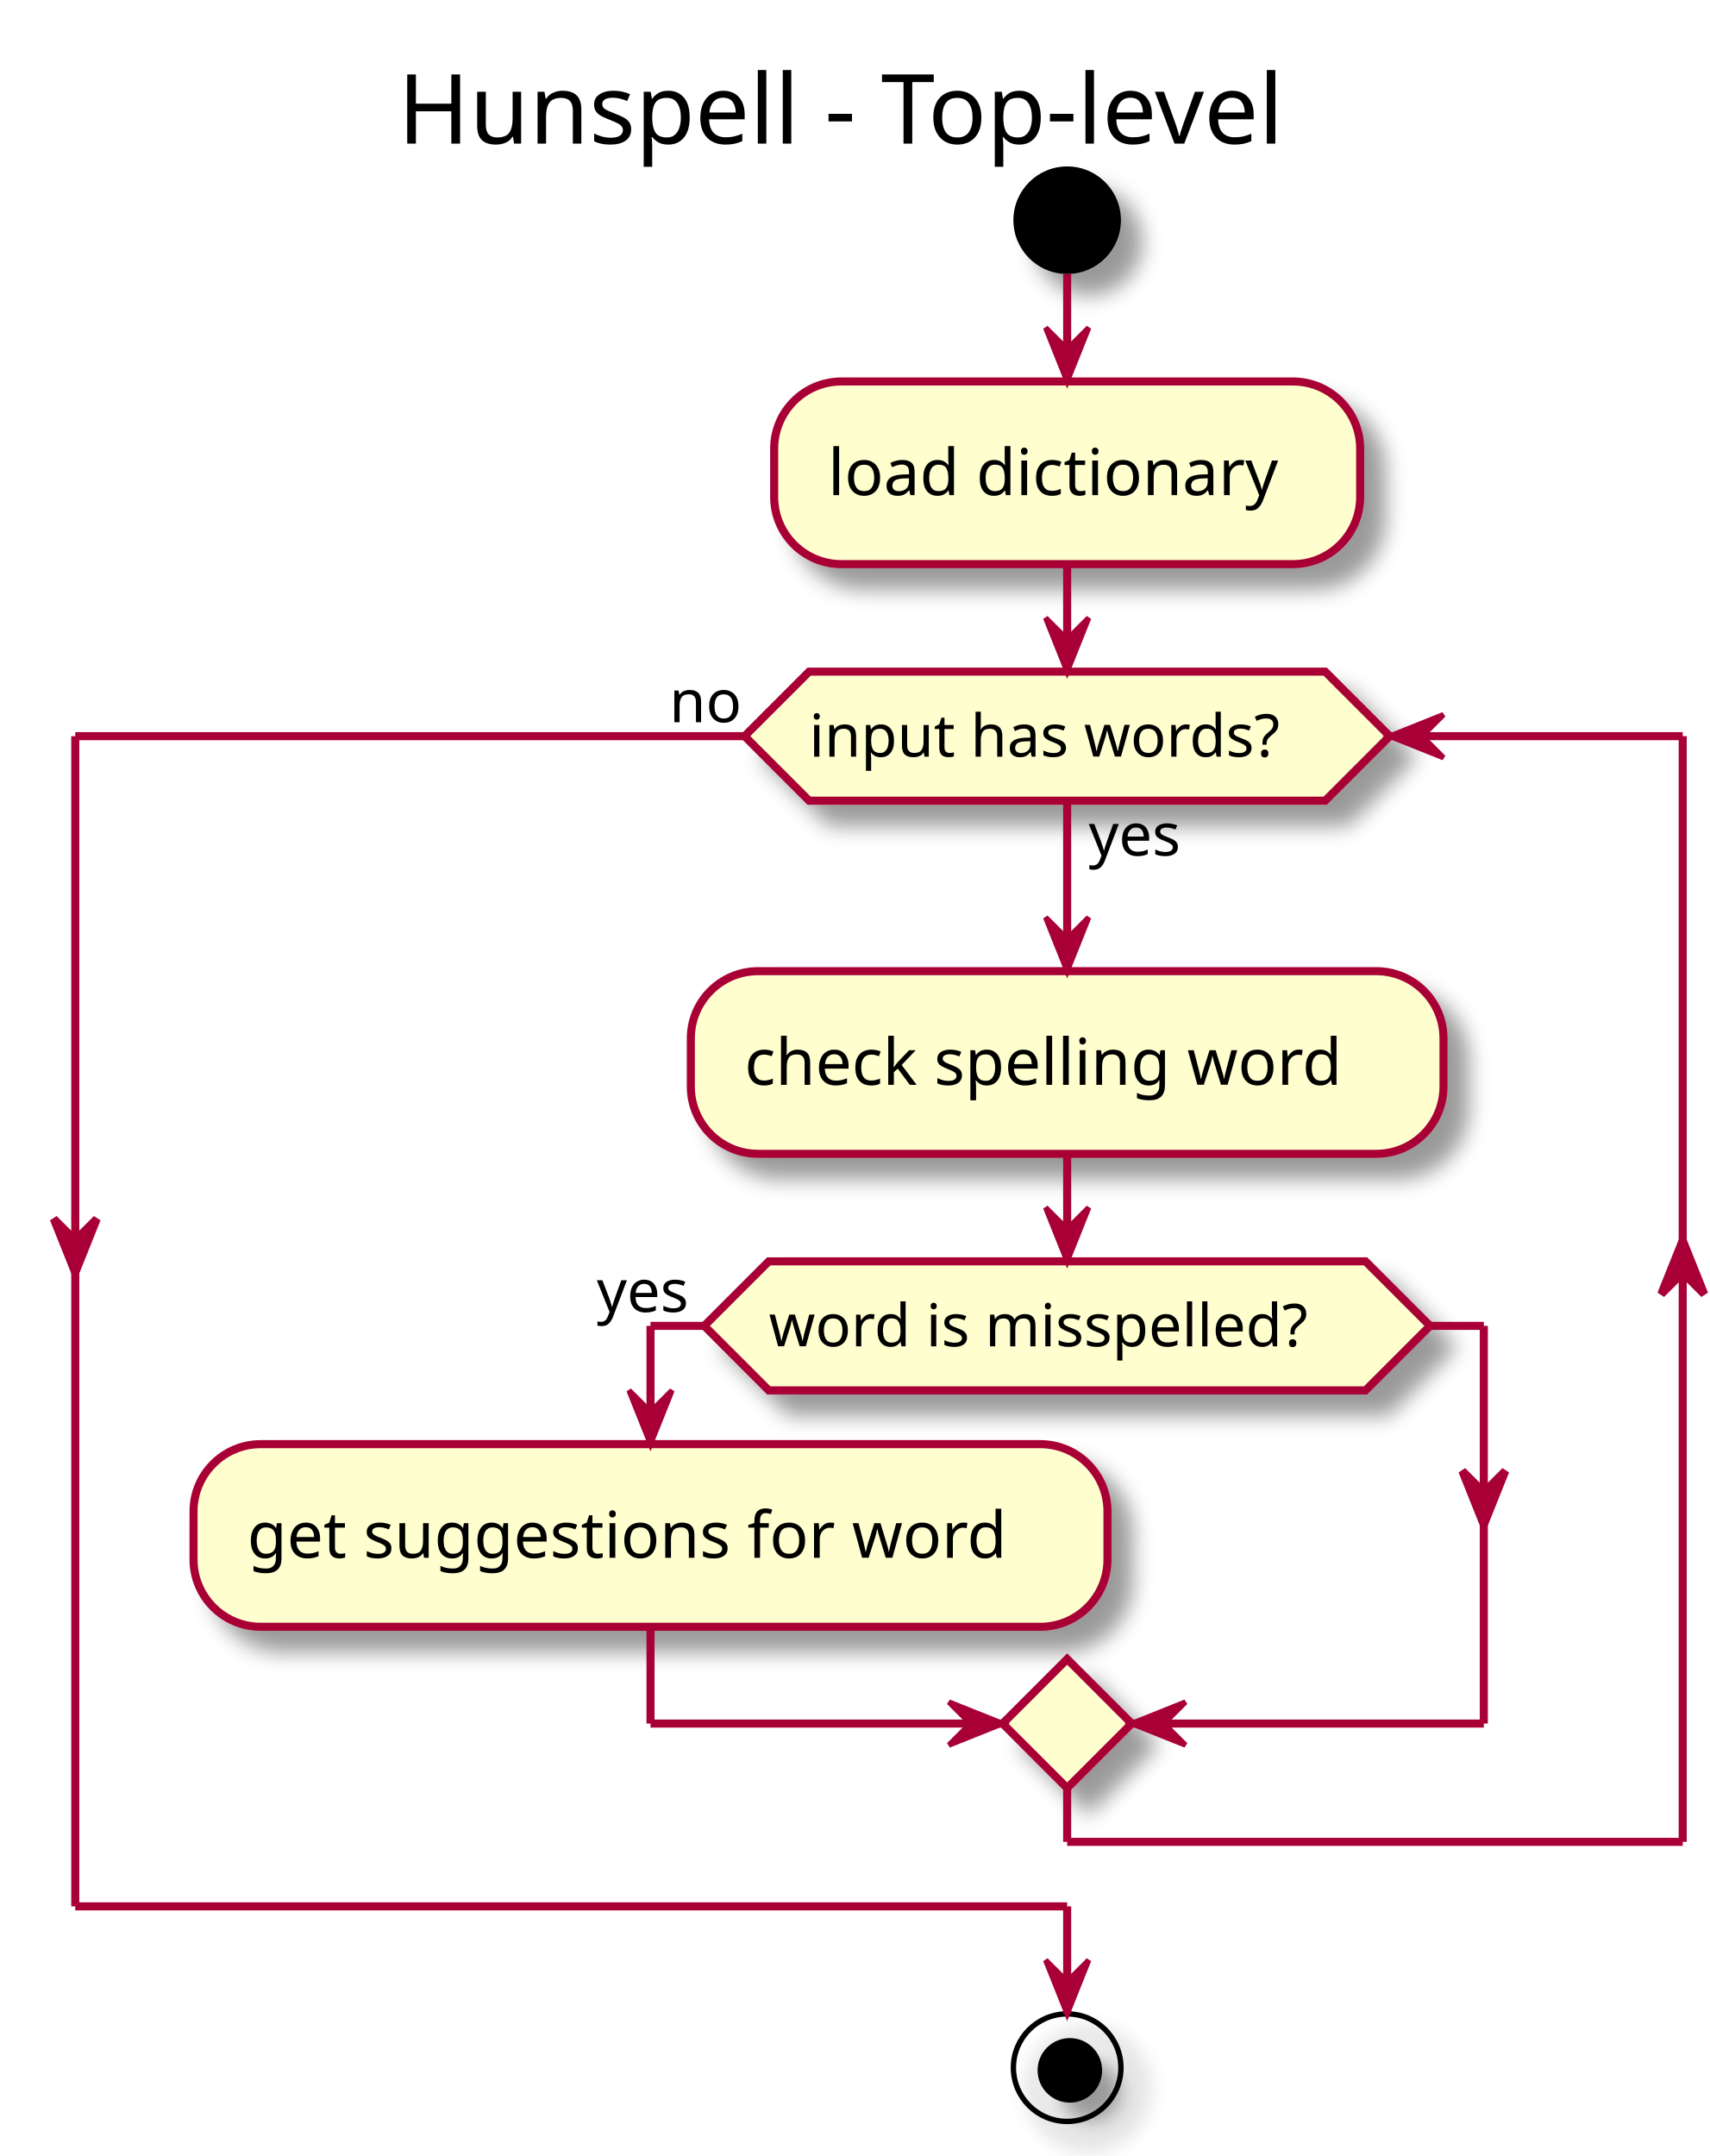
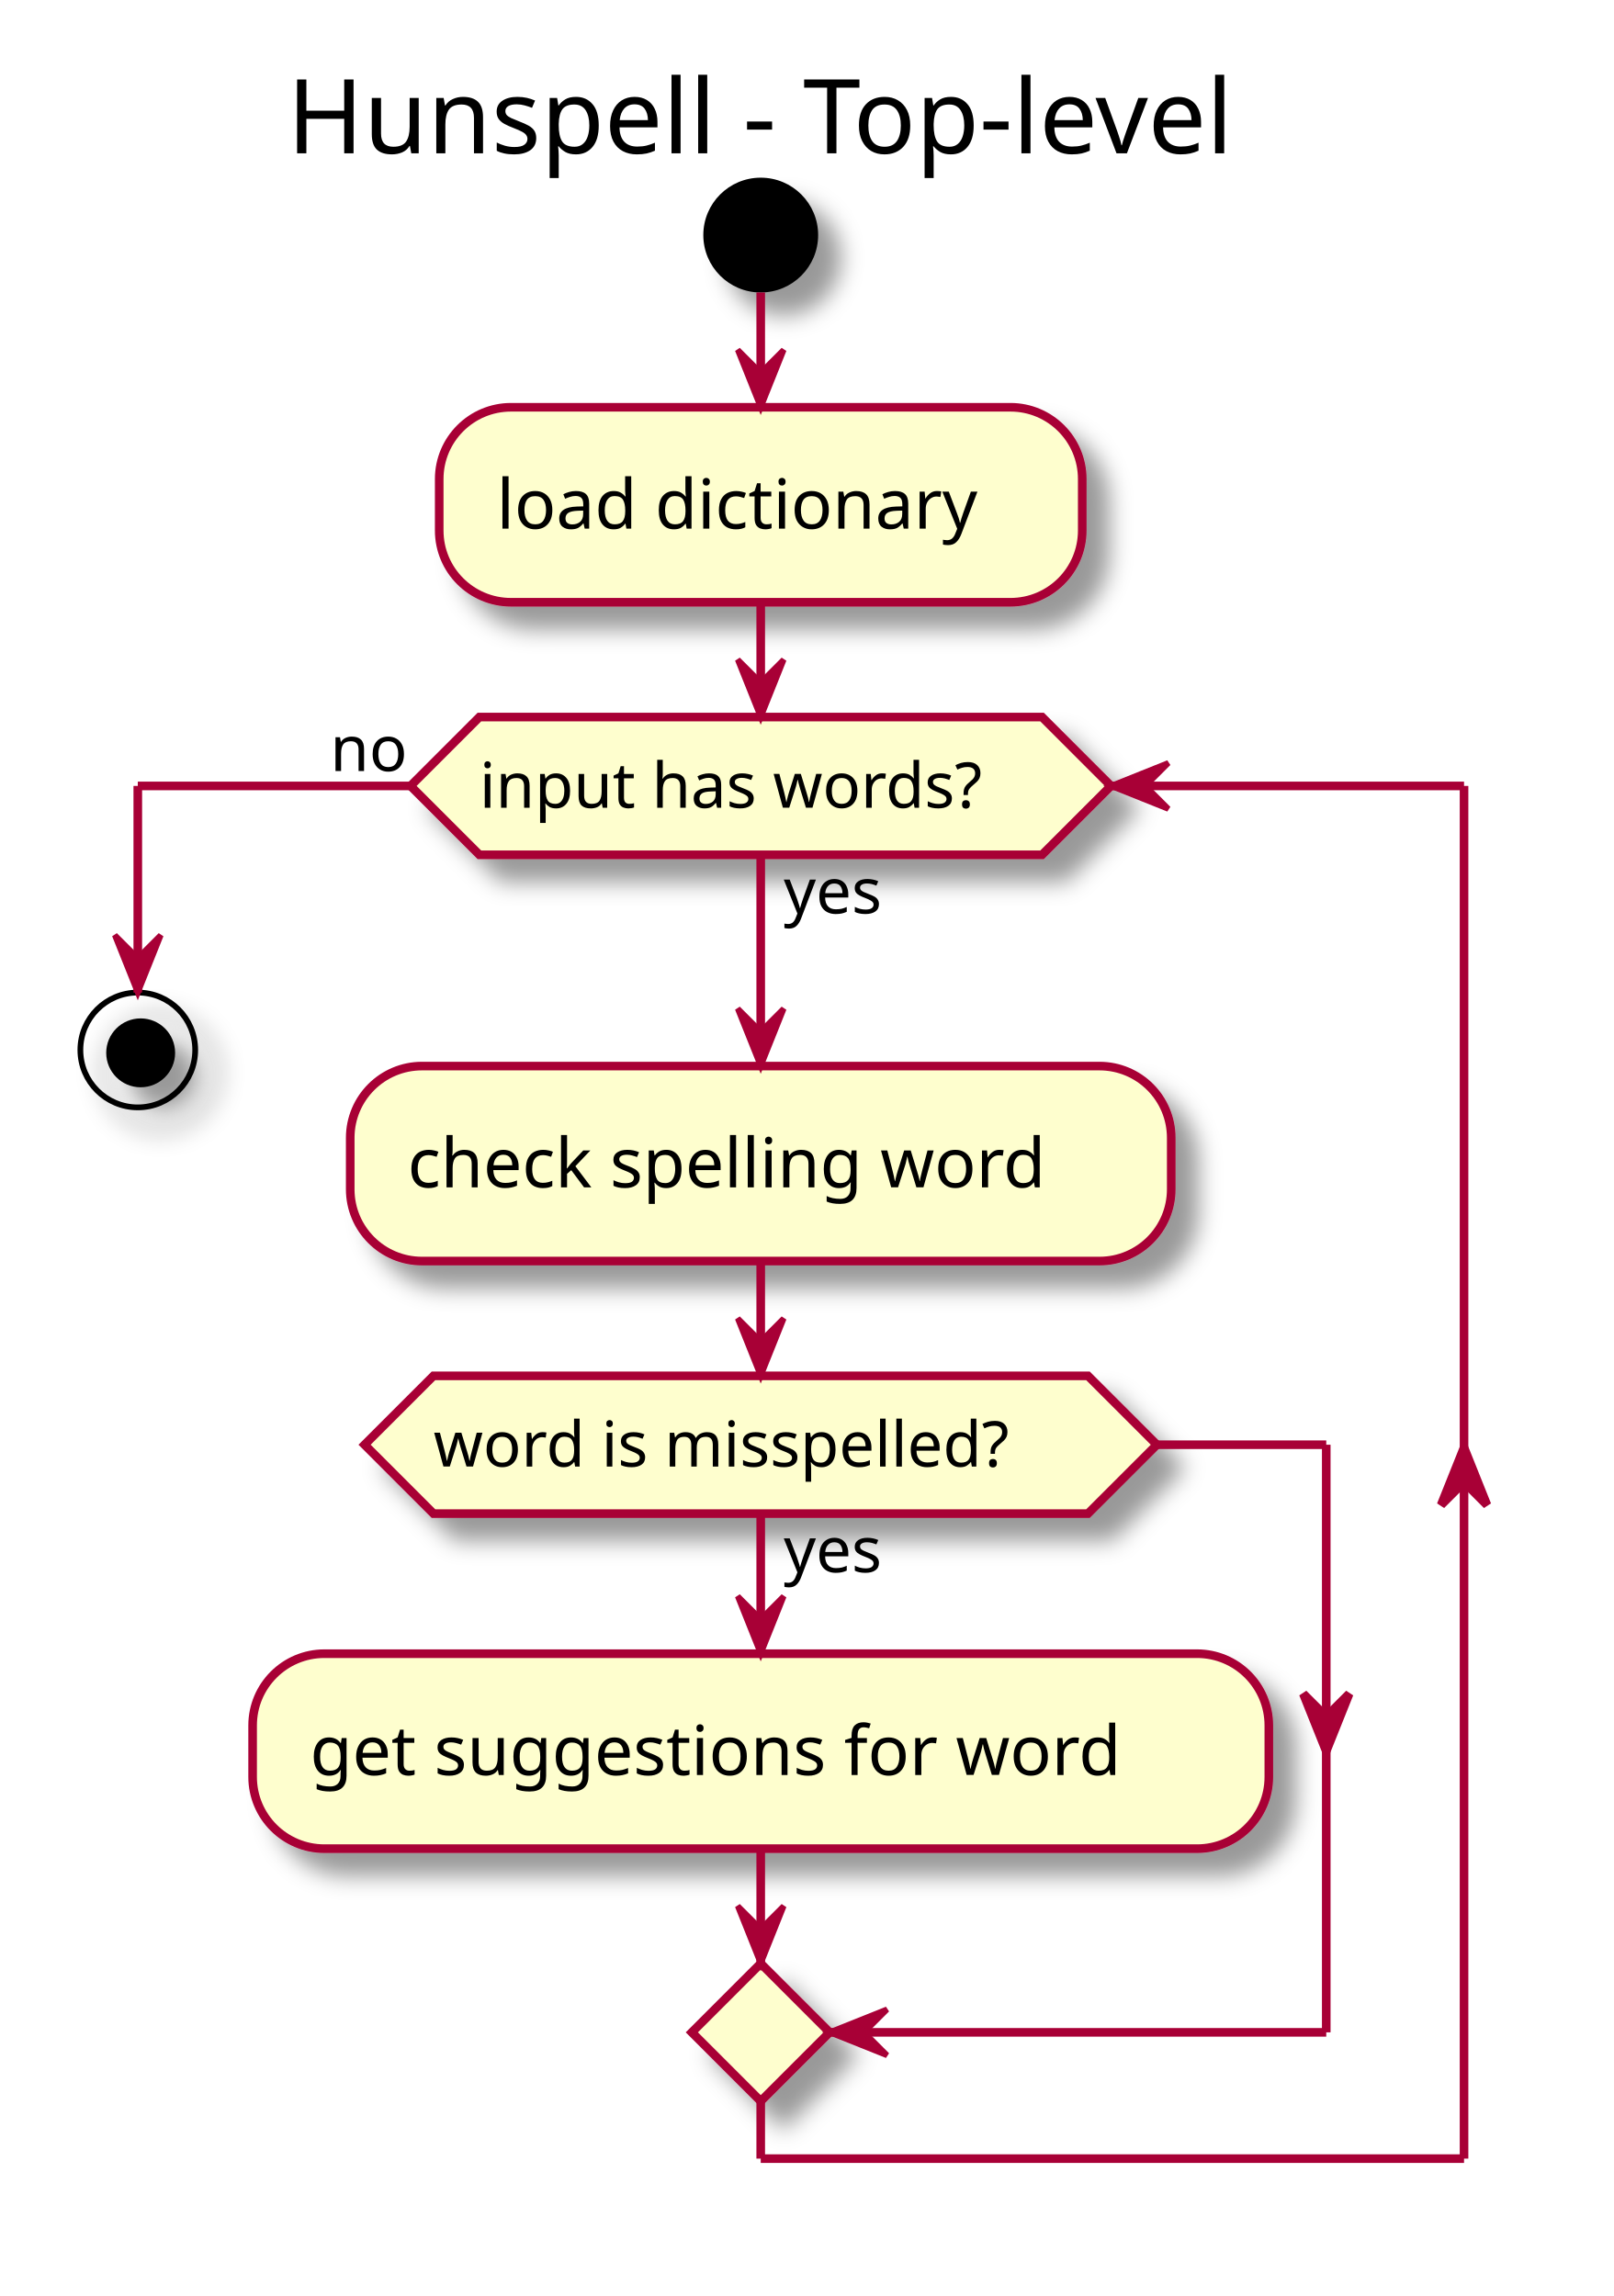
- <svg xmlns="http://www.w3.org/2000/svg" height="401px" style="width:318px;height:401px;" version="1.1" viewBox="0 0 318 401" width="318px">
+ <svg xmlns="http://www.w3.org/2000/svg" contentScriptType="application/ecmascript" contentStyleType="text/css" height="400px" preserveAspectRatio="none" style="width:281px;height:400px;" version="1.1" viewBox="0 0 281 400" width="281px" zoomAndPan="magnify">
  <defs>
-     <linearGradient id="gr0" x1="0%" x2="100%" y1="50%" y2="50%">
+     <linearGradient id="g2mea92sggo4x0" x1="0%" x2="100%" y1="50%" y2="50%">
      <stop offset="0%" stop-color="#FFFFFF" />
      <stop offset="100%" stop-color="#FFFFFF" />
    </linearGradient>
-     <filter height="300%" id="f1" width="300%" x="-1" y="-1">
+     <filter height="300%" id="f2mea92sggo4x" width="300%" x="-1" y="-1">
      <feGaussianBlur result="blurOut" stdDeviation="2.0" />
      <feColorMatrix in="blurOut" result="blurOut2" type="matrix" values="0 0 0 0 0 0 0 0 0 0 0 0 0 0 0 0 0 0 .4 0" />
      <feOffset dx="4.0" dy="4.0" in="blurOut2" result="blurOut3" />
      <feBlend in="SourceGraphic" in2="blurOut3" mode="normal" />
    </filter>
  </defs>
  <g>
-     <rect fill="url(#gr0)" height="401" style="stroke: none; stroke-width: 1.0;" width="318" x="0" y="0" />
-     <text fill="#000000" font-family="sans-serif" font-size="18" lengthAdjust="spacingAndGlyphs" textLength="179" x="74" y="26.708">Hunspell - Top-level</text>
-     <ellipse cx="198.5" cy="40.953" fill="#000000" filter="url(#f1)" rx="10" ry="10" style="stroke: none; stroke-width: 1.0;" />
-     <rect fill="#FEFECE" filter="url(#f1)" height="33.969" rx="12.5" ry="12.5" style="stroke: #A80036; stroke-width: 1.5;" width="109" x="144" y="70.953" />
-     <text fill="#000000" font-family="sans-serif" font-size="12" lengthAdjust="spacingAndGlyphs" textLength="89" x="154" y="92.092">load dictionary</text>
-     <rect fill="#FEFECE" filter="url(#f1)" height="33.969" rx="12.5" ry="12.5" style="stroke: #A80036; stroke-width: 1.5;" width="140" x="128.5" y="180.632" />
-     <text fill="#000000" font-family="sans-serif" font-size="12" lengthAdjust="spacingAndGlyphs" textLength="120" x="138.5" y="201.771">check spelling word</text>
-     <polygon fill="#FEFECE" filter="url(#f1)" points="143,234.601,254,234.601,266,246.601,254,258.601,143,258.601,131,246.601,143,234.601" style="stroke: #A80036; stroke-width: 1.5;" />
-     <text fill="#000000" font-family="sans-serif" font-size="11" lengthAdjust="spacingAndGlyphs" textLength="111" x="143" y="250.409">word is misspelled?</text>
-     <text fill="#000000" font-family="sans-serif" font-size="11" lengthAdjust="spacingAndGlyphs" textLength="20" x="111" y="244.007">yes</text>
-     <rect fill="#FEFECE" filter="url(#f1)" height="33.969" rx="12.5" ry="12.5" style="stroke: #A80036; stroke-width: 1.5;" width="170" x="36" y="268.601" />
-     <text fill="#000000" font-family="sans-serif" font-size="12" lengthAdjust="spacingAndGlyphs" textLength="150" x="46" y="289.74">get suggestions for word</text>
-     <polygon fill="#FEFECE" filter="url(#f1)" points="198.5,308.57,210.5,320.57,198.5,332.57,186.5,320.57,198.5,308.57" style="stroke: #A80036; stroke-width: 1.5;" />
-     <polygon fill="#FEFECE" filter="url(#f1)" points="150.5,124.922,246.5,124.922,258.5,136.922,246.5,148.922,150.5,148.922,138.5,136.922,150.5,124.922" style="stroke: #A80036; stroke-width: 1.5;" />
-     <text fill="#000000" font-family="sans-serif" font-size="11" lengthAdjust="spacingAndGlyphs" textLength="20" x="202.5" y="159.132">yes</text>
-     <text fill="#000000" font-family="sans-serif" font-size="11" lengthAdjust="spacingAndGlyphs" textLength="96" x="150.5" y="140.73">input has words?</text>
-     <text fill="#000000" font-family="sans-serif" font-size="11" lengthAdjust="spacingAndGlyphs" textLength="14" x="124.5" y="134.328">no</text>
-     <ellipse cx="198.5" cy="384.57" fill="none" filter="url(#f1)" rx="10" ry="10" style="stroke: #000000; stroke-width: 1.0;" />
-     <ellipse cx="199" cy="385.07" fill="#000000" filter="url(#f1)" rx="6" ry="6" style="stroke: none; stroke-width: 1.0;" />
-     <line style="stroke: #A80036; stroke-width: 1.5;" x1="198.5" x2="198.5" y1="50.953" y2="70.953" />
-     <polygon fill="#A80036" points="194.5,60.953,198.5,70.953,202.5,60.953,198.5,64.953" style="stroke: #A80036; stroke-width: 1.0;" />
-     <line style="stroke: #A80036; stroke-width: 1.5;" x1="131" x2="121" y1="246.601" y2="246.601" />
-     <line style="stroke: #A80036; stroke-width: 1.5;" x1="121" x2="121" y1="246.601" y2="268.601" />
-     <polygon fill="#A80036" points="117,258.601,121,268.601,125,258.601,121,262.601" style="stroke: #A80036; stroke-width: 1.0;" />
-     <line style="stroke: #A80036; stroke-width: 1.5;" x1="266" x2="276" y1="246.601" y2="246.601" />
-     <polygon fill="#A80036" points="272,273.585,276,283.585,280,273.585,276,277.585" style="stroke: #A80036; stroke-width: 1.5;" />
-     <line style="stroke: #A80036; stroke-width: 1.5;" x1="276" x2="276" y1="246.601" y2="320.57" />
-     <line style="stroke: #A80036; stroke-width: 1.5;" x1="276" x2="210.5" y1="320.57" y2="320.57" />
-     <polygon fill="#A80036" points="220.5,316.57,210.5,320.57,220.5,324.57,216.5,320.57" style="stroke: #A80036; stroke-width: 1.0;" />
-     <line style="stroke: #A80036; stroke-width: 1.5;" x1="121" x2="121" y1="302.57" y2="320.57" />
-     <line style="stroke: #A80036; stroke-width: 1.5;" x1="121" x2="186.5" y1="320.57" y2="320.57" />
-     <polygon fill="#A80036" points="176.5,316.57,186.5,320.57,176.5,324.57,180.5,320.57" style="stroke: #A80036; stroke-width: 1.0;" />
-     <line style="stroke: #A80036; stroke-width: 1.5;" x1="198.5" x2="198.5" y1="214.601" y2="234.601" />
-     <polygon fill="#A80036" points="194.5,224.601,198.5,234.601,202.5,224.601,198.5,228.601" style="stroke: #A80036; stroke-width: 1.0;" />
-     <line style="stroke: #A80036; stroke-width: 1.5;" x1="198.5" x2="198.5" y1="148.922" y2="180.632" />
-     <polygon fill="#A80036" points="194.5,170.632,198.5,180.632,202.5,170.632,198.5,174.632" style="stroke: #A80036; stroke-width: 1.0;" />
-     <line style="stroke: #A80036; stroke-width: 1.5;" x1="198.5" x2="198.5" y1="332.57" y2="342.57" />
-     <line style="stroke: #A80036; stroke-width: 1.5;" x1="198.5" x2="313" y1="342.57" y2="342.57" />
-     <polygon fill="#A80036" points="309,240.699,313,230.699,317,240.699,313,236.699" style="stroke: #A80036; stroke-width: 1.5;" />
-     <line style="stroke: #A80036; stroke-width: 1.5;" x1="313" x2="313" y1="136.922" y2="342.57" />
-     <line style="stroke: #A80036; stroke-width: 1.5;" x1="313" x2="258.5" y1="136.922" y2="136.922" />
-     <polygon fill="#A80036" points="268.5,132.922,258.5,136.922,268.5,140.922,264.5,136.922" style="stroke: #A80036; stroke-width: 1.0;" />
-     <line style="stroke: #A80036; stroke-width: 1.5;" x1="138.5" x2="14" y1="136.922" y2="136.922" />
-     <polygon fill="#A80036" points="10,226.699,14,236.699,18,226.699,14,230.699" style="stroke: #A80036; stroke-width: 1.5;" />
-     <line style="stroke: #A80036; stroke-width: 1.5;" x1="14" x2="14" y1="136.922" y2="354.57" />
-     <line style="stroke: #A80036; stroke-width: 1.5;" x1="14" x2="198.5" y1="354.57" y2="354.57" />
-     <line style="stroke: #A80036; stroke-width: 1.5;" x1="198.5" x2="198.5" y1="354.57" y2="374.57" />
-     <polygon fill="#A80036" points="194.5,364.57,198.5,374.57,202.5,364.57,198.5,368.57" style="stroke: #A80036; stroke-width: 1.0;" />
-     <line style="stroke: #A80036; stroke-width: 1.5;" x1="198.5" x2="198.5" y1="104.922" y2="124.922" />
-     <polygon fill="#A80036" points="194.5,114.922,198.5,124.922,202.5,114.922,198.5,118.922" style="stroke: #A80036; stroke-width: 1.0;" />
+     <rect fill="url(#g2mea92sggo4x0)" height="400" style="stroke: none; stroke-width: 1.0;" width="281" x="0" y="0" />
+     <text fill="#000000" font-family="sans-serif" font-size="18" lengthAdjust="spacingAndGlyphs" textLength="179" x="50" y="26.708">Hunspell - Top-level</text>
+     <ellipse cx="132.5" cy="40.953" fill="#000000" filter="url(#f2mea92sggo4x)" rx="10" ry="10" style="stroke: none; stroke-width: 1.0;" />
+     <rect fill="#FEFECE" filter="url(#f2mea92sggo4x)" height="33.969" rx="12.5" ry="12.5" style="stroke: #A80036; stroke-width: 1.5;" width="112" x="76.5" y="70.953" />
+     <text fill="#000000" font-family="sans-serif" font-size="12" lengthAdjust="spacingAndGlyphs" textLength="92" x="86.5" y="92.092">load dictionary</text>
+     <rect fill="#FEFECE" filter="url(#f2mea92sggo4x)" height="33.969" rx="12.5" ry="12.5" style="stroke: #A80036; stroke-width: 1.5;" width="143" x="61" y="185.727" />
+     <text fill="#000000" font-family="sans-serif" font-size="12" lengthAdjust="spacingAndGlyphs" textLength="123" x="71" y="206.865">check spelling word</text>
+     <rect fill="#FEFECE" filter="url(#f2mea92sggo4x)" height="33.969" rx="12.5" ry="12.5" style="stroke: #A80036; stroke-width: 1.5;" width="177" x="44" y="288.098" />
+     <text fill="#000000" font-family="sans-serif" font-size="12" lengthAdjust="spacingAndGlyphs" textLength="157" x="54" y="309.236">get suggestions for word</text>
+     <polygon fill="#FEFECE" filter="url(#f2mea92sggo4x)" points="75.5,239.695,189.5,239.695,201.5,251.695,189.5,263.695,75.5,263.695,63.5,251.695,75.5,239.695" style="stroke: #A80036; stroke-width: 1.5;" />
+     <text fill="#000000" font-family="sans-serif" font-size="11" lengthAdjust="spacingAndGlyphs" textLength="20" x="136.5" y="273.906">yes</text>
+     <text fill="#000000" font-family="sans-serif" font-size="11" lengthAdjust="spacingAndGlyphs" textLength="114" x="75.5" y="255.503">word is misspelled?</text>
+     <polygon fill="#FEFECE" filter="url(#f2mea92sggo4x)" points="132.5,342.066,144.5,354.066,132.5,366.066,120.5,354.066,132.5,342.066" style="stroke: #A80036; stroke-width: 1.5;" />
+     <polygon fill="#FEFECE" filter="url(#f2mea92sggo4x)" points="83.5,124.922,181.5,124.922,193.5,136.922,181.5,148.922,83.5,148.922,71.5,136.922,83.5,124.922" style="stroke: #A80036; stroke-width: 1.5;" />
+     <text fill="#000000" font-family="sans-serif" font-size="11" lengthAdjust="spacingAndGlyphs" textLength="20" x="136.5" y="159.132">yes</text>
+     <text fill="#000000" font-family="sans-serif" font-size="11" lengthAdjust="spacingAndGlyphs" textLength="98" x="83.5" y="140.73">input has words?</text>
+     <text fill="#000000" font-family="sans-serif" font-size="11" lengthAdjust="spacingAndGlyphs" textLength="14" x="57.5" y="134.328">no</text>
+     <ellipse cx="24" cy="182.922" fill="none" filter="url(#f2mea92sggo4x)" rx="10" ry="10" style="stroke: #000000; stroke-width: 1.0;" />
+     <ellipse cx="24.5" cy="183.422" fill="#000000" filter="url(#f2mea92sggo4x)" rx="6" ry="6" style="stroke: none; stroke-width: 1.0;" />
+     <line style="stroke: #A80036; stroke-width: 1.5;" x1="132.5" x2="132.5" y1="50.953" y2="70.953" />
+     <polygon fill="#A80036" points="128.5,60.953,132.5,70.953,136.5,60.953,132.5,64.953" style="stroke: #A80036; stroke-width: 1.0;" />
+     <line style="stroke: #A80036; stroke-width: 1.5;" x1="132.5" x2="132.5" y1="263.695" y2="288.098" />
+     <polygon fill="#A80036" points="128.5,278.098,132.5,288.098,136.5,278.098,132.5,282.098" style="stroke: #A80036; stroke-width: 1.0;" />
+     <line style="stroke: #A80036; stroke-width: 1.5;" x1="201.5" x2="231" y1="251.695" y2="251.695" />
+     <polygon fill="#A80036" points="227,295.082,231,305.082,235,295.082,231,299.082" style="stroke: #A80036; stroke-width: 1.5;" />
+     <line style="stroke: #A80036; stroke-width: 1.5;" x1="231" x2="231" y1="251.695" y2="354.066" />
+     <line style="stroke: #A80036; stroke-width: 1.5;" x1="231" x2="144.5" y1="354.066" y2="354.066" />
+     <polygon fill="#A80036" points="154.5,350.066,144.5,354.066,154.5,358.066,150.5,354.066" style="stroke: #A80036; stroke-width: 1.0;" />
+     <line style="stroke: #A80036; stroke-width: 1.5;" x1="132.5" x2="132.5" y1="322.066" y2="342.066" />
+     <polygon fill="#A80036" points="128.5,332.066,132.5,342.066,136.5,332.066,132.5,336.066" style="stroke: #A80036; stroke-width: 1.0;" />
+     <line style="stroke: #A80036; stroke-width: 1.5;" x1="132.5" x2="132.5" y1="219.695" y2="239.695" />
+     <polygon fill="#A80036" points="128.5,229.695,132.5,239.695,136.5,229.695,132.5,233.695" style="stroke: #A80036; stroke-width: 1.0;" />
+     <line style="stroke: #A80036; stroke-width: 1.5;" x1="132.5" x2="132.5" y1="148.922" y2="185.727" />
+     <polygon fill="#A80036" points="128.5,175.727,132.5,185.727,136.5,175.727,132.5,179.727" style="stroke: #A80036; stroke-width: 1.0;" />
+     <line style="stroke: #A80036; stroke-width: 1.5;" x1="132.5" x2="132.5" y1="366.066" y2="376.066" />
+     <line style="stroke: #A80036; stroke-width: 1.5;" x1="132.5" x2="255" y1="376.066" y2="376.066" />
+     <polygon fill="#A80036" points="251,262.195,255,252.195,259,262.195,255,258.195" style="stroke: #A80036; stroke-width: 1.5;" />
+     <line style="stroke: #A80036; stroke-width: 1.5;" x1="255" x2="255" y1="136.922" y2="376.066" />
+     <line style="stroke: #A80036; stroke-width: 1.5;" x1="255" x2="193.5" y1="136.922" y2="136.922" />
+     <polygon fill="#A80036" points="203.5,132.922,193.5,136.922,203.5,140.922,199.5,136.922" style="stroke: #A80036; stroke-width: 1.0;" />
+     <line style="stroke: #A80036; stroke-width: 1.5;" x1="71.5" x2="24" y1="136.922" y2="136.922" />
+     <line style="stroke: #A80036; stroke-width: 1.5;" x1="24" x2="24" y1="136.922" y2="172.922" />
+     <polygon fill="#A80036" points="20,162.922,24,172.922,28,162.922,24,166.922" style="stroke: #A80036; stroke-width: 1.0;" />
+     <line style="stroke: #A80036; stroke-width: 1.5;" x1="132.5" x2="132.5" y1="104.922" y2="124.922" />
+     <polygon fill="#A80036" points="128.5,114.922,132.5,124.922,136.5,114.922,132.5,118.922" style="stroke: #A80036; stroke-width: 1.0;" />
  </g>
</svg>
